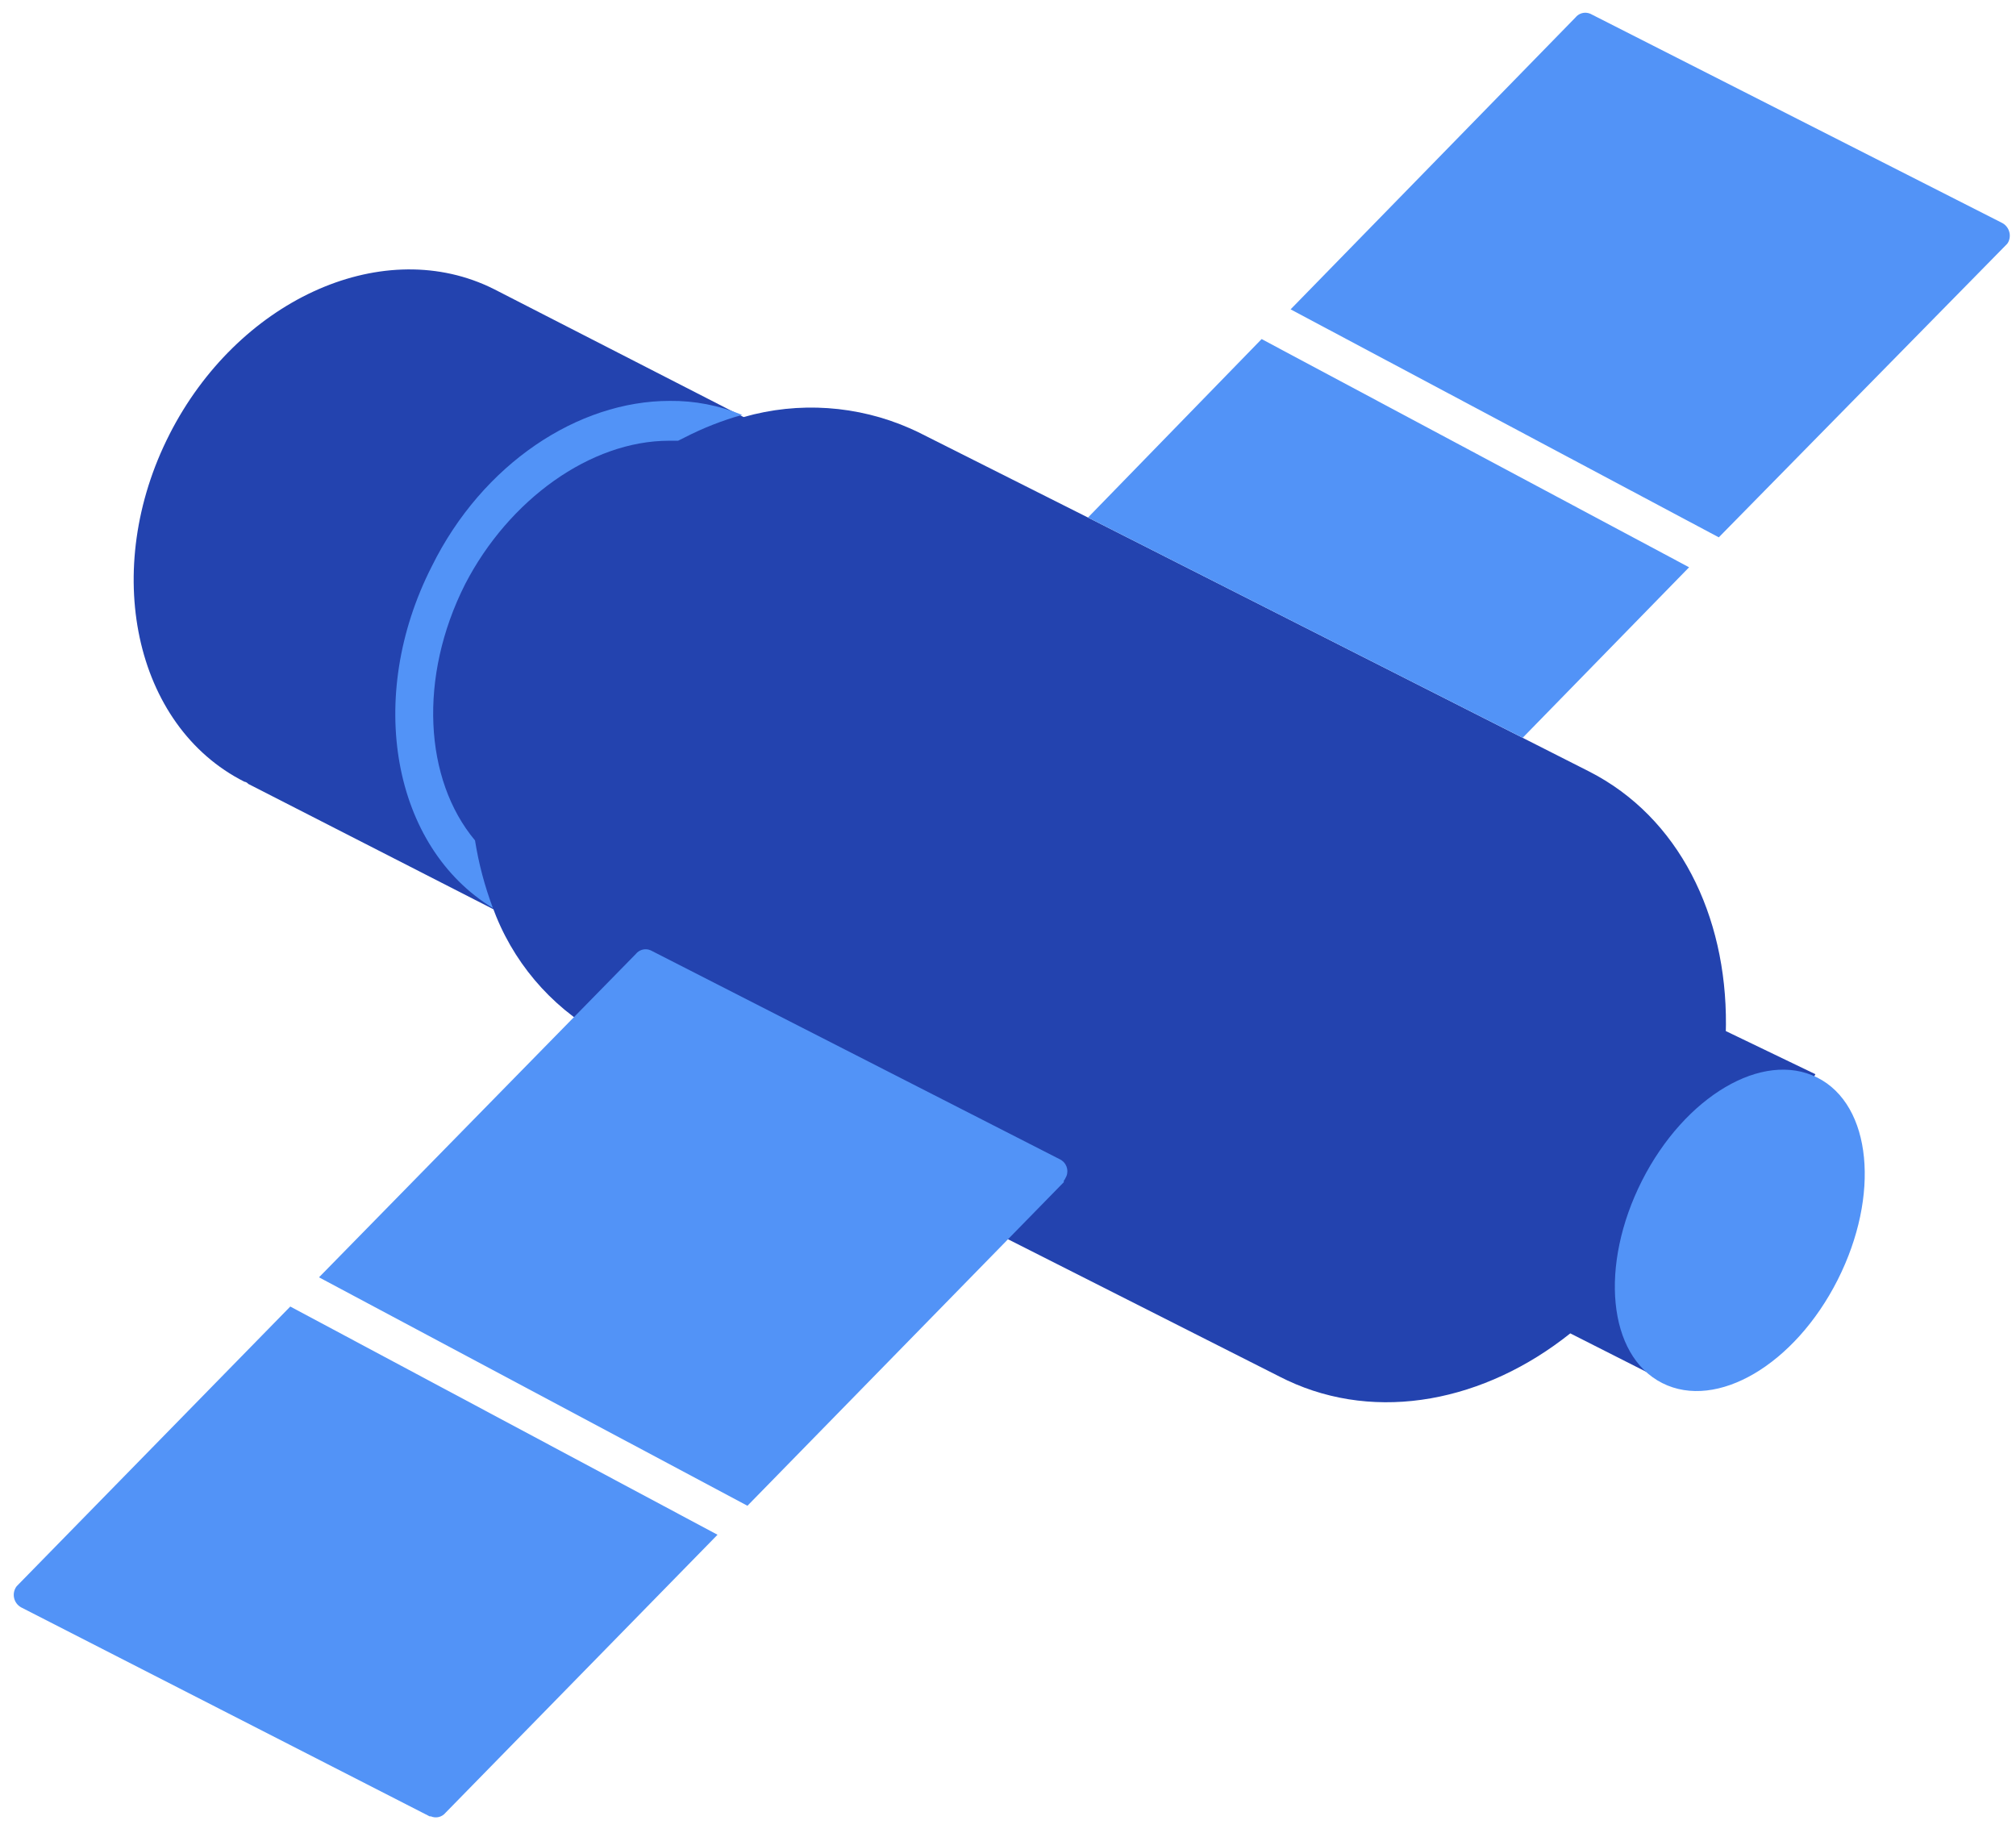
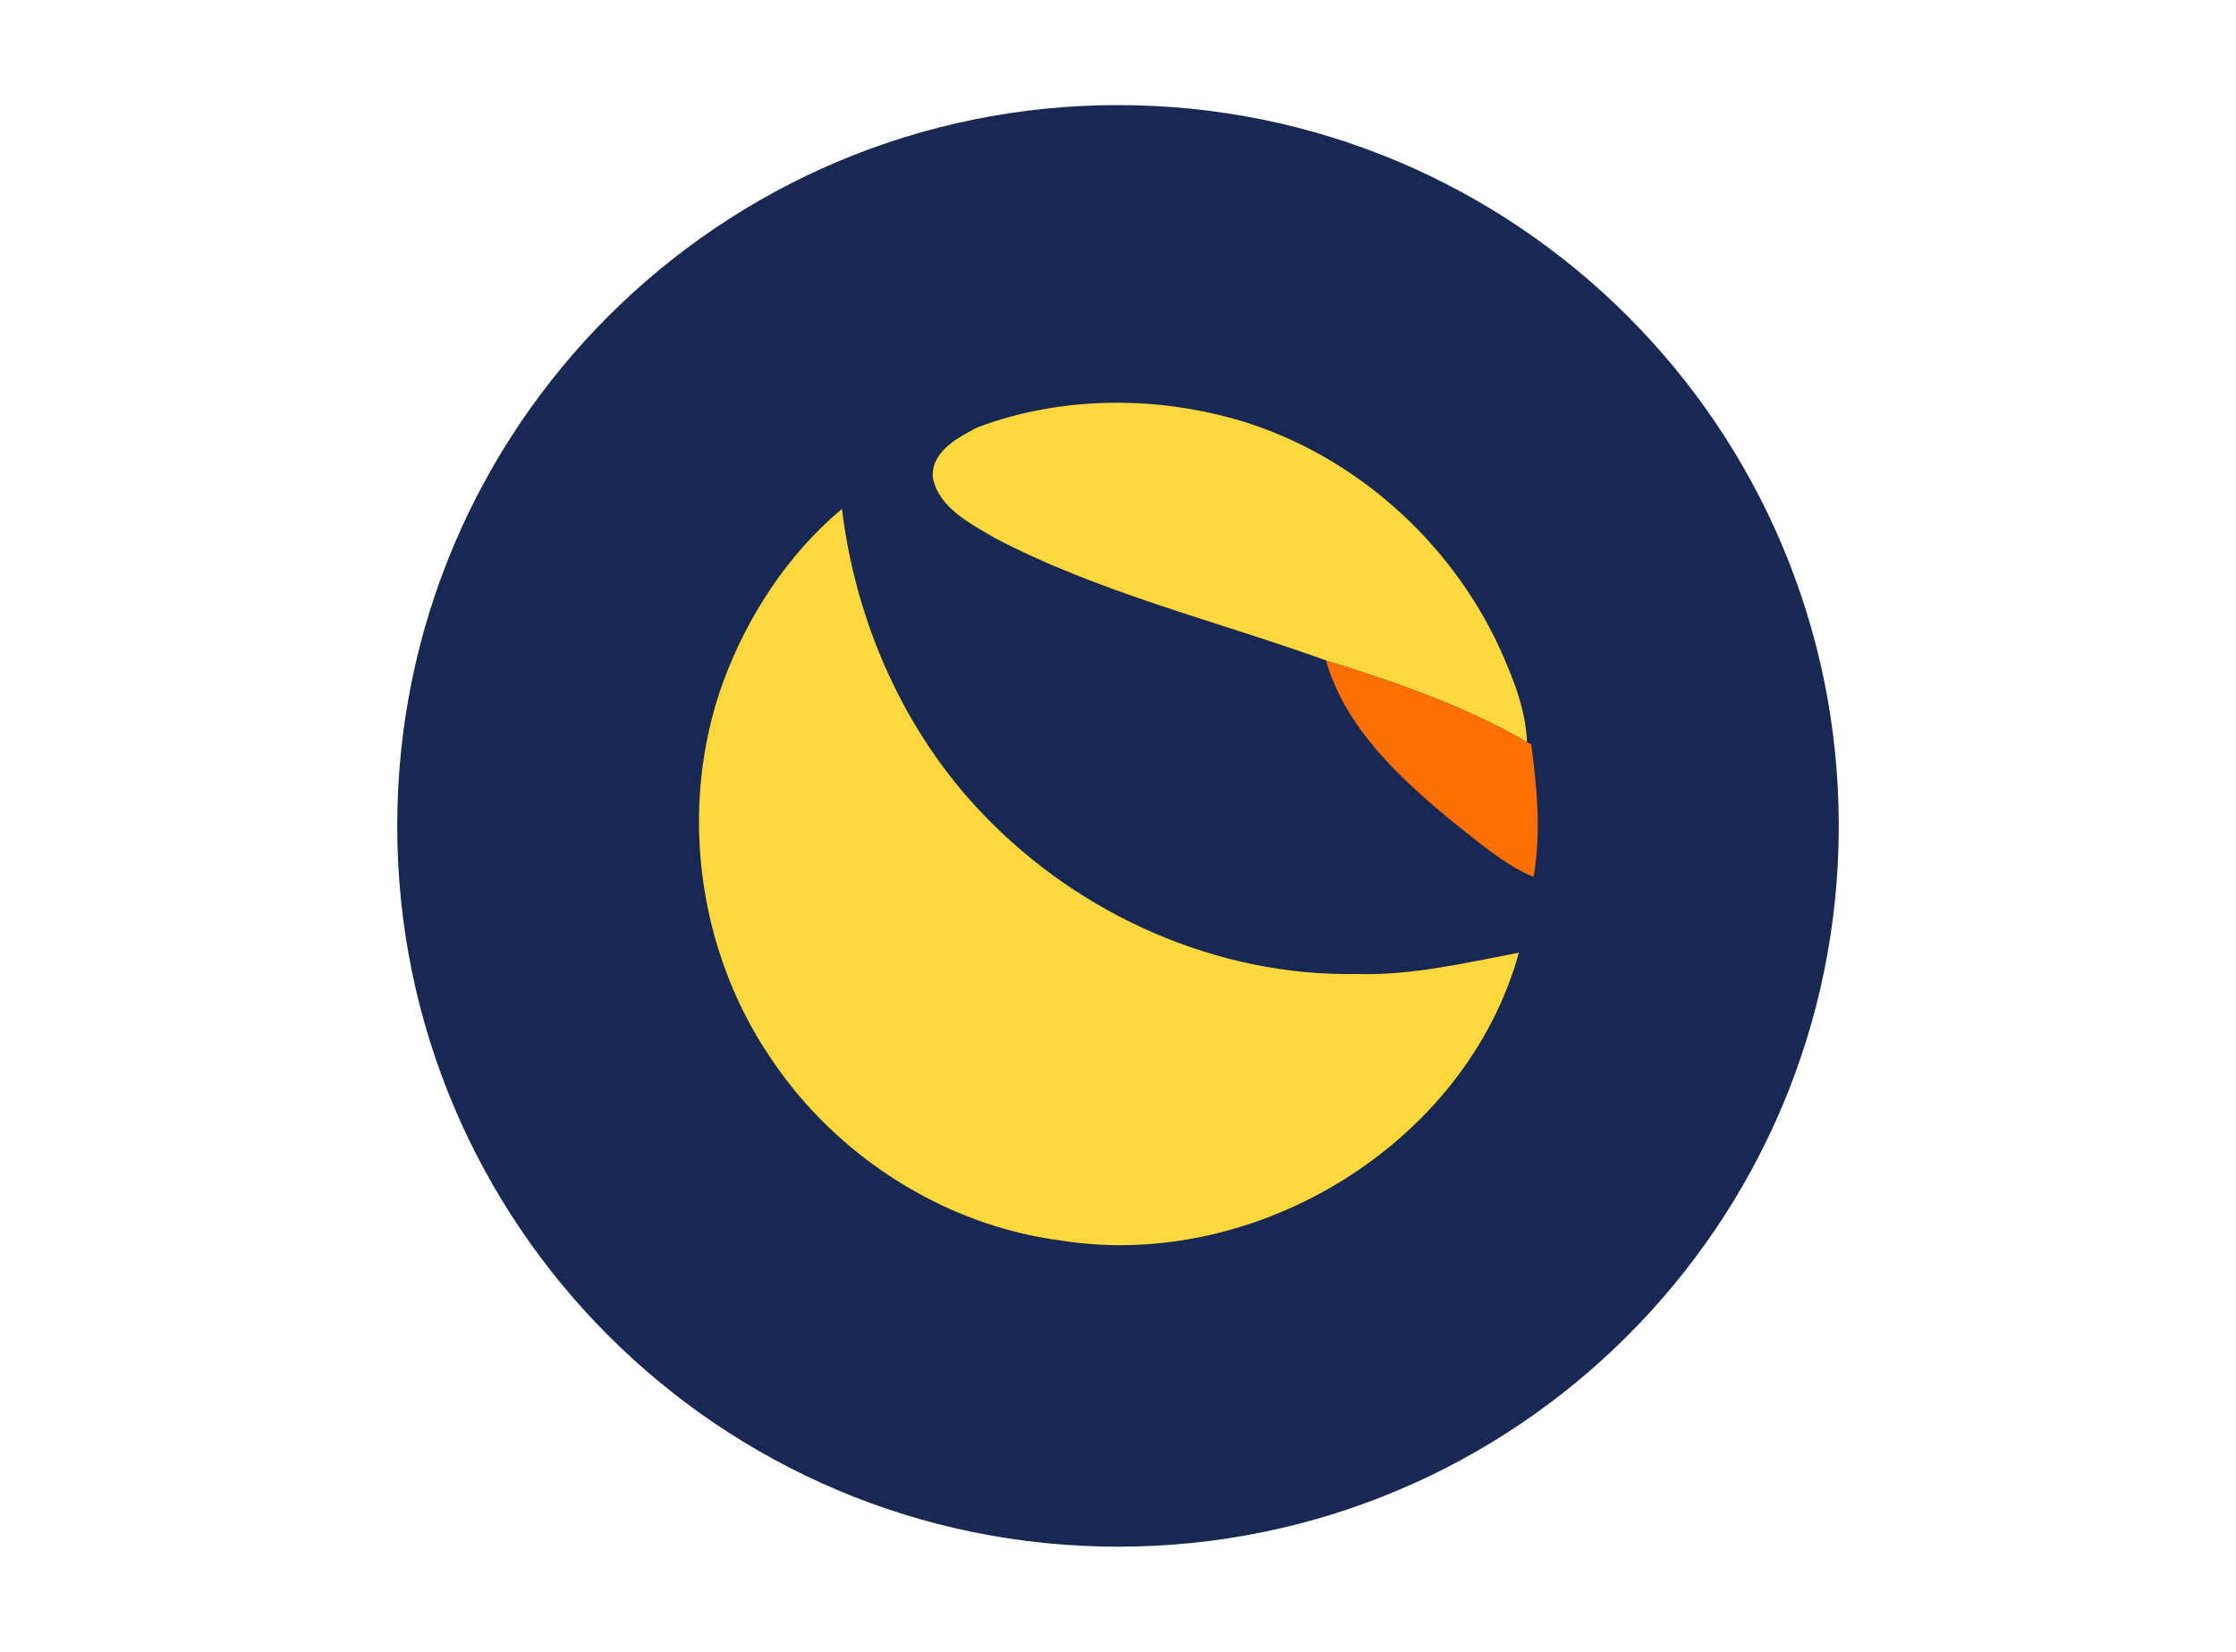
- <svg xmlns="http://www.w3.org/2000/svg" width="101" height="92">
-   <path fill="#2343AF" d="M8.494 21.754c3.39-6.65 10.486-9.942 15.99-7.397l.283.137 12.487 6.4a12.293 12.293 0 0 1 8.344.57l.391.18 8.518 4.284 25.118 12.728c4.488 2.291 6.878 7.2 6.843 12.677l-.006.322 4.488 2.161-7.744 15.281L78.67 66.8c-4.273 3.41-9.652 4.485-14.18 2.355l-.339-.166L30.66 52.05a.181.181 0 0 1-.146 0 11.942 11.942 0 0 1-5.653-6.133l-.142-.365-12.28-6.279a.325.325 0 0 0-.154-.102l-.04-.007c-5.542-2.795-7.2-10.647-3.75-17.41Z" />
-   <path fill="#5293F7" d="m14.544 65.456 21.403 11.433-13.624 13.926a.63.63 0 0 1-.738.182h-.06L1.065 80.53a.714.714 0 0 1-.23-1.062l13.709-14.013Zm17.953-17.88.099.033L53.09 58.075a.665.665 0 0 1 .34.843l-.05.1a.423.423 0 0 1-.084.134v.073l-15.85 16.212-21.464-11.445L31.857 47.79a.63.63 0 0 1 .64-.215Zm58.55 6.41c2.734 1.379 3.157 5.904 1.016 10.139-2.142 4.234-6.05 6.545-8.784 5.166-2.735-1.38-3.158-5.904-1.017-10.14 2.142-4.222 6.05-6.545 8.784-5.165ZM33.55 20.084a9.22 9.22 0 0 1 3.63.702c-1 .28-1.968.661-2.892 1.137l-.314.157h-.448c-3.944 0-8.034 2.952-10.224 7.187-2.347 4.646-2.056 9.788.496 12.837a17.39 17.39 0 0 0 .896 3.388c-5.021-3.049-6.413-10.538-3.061-17.12 2.54-5.142 7.332-8.288 11.917-8.288Zm29.655-3.098L84.622 28.42l-8.337 8.542-21.778-11.034 8.7-8.942ZM79.574.656l.1.033 20.604 10.466a.723.723 0 0 1 .35.943.508.508 0 0 1-.072.119L86.11 26.92 64.658 15.498 78.935.87a.63.63 0 0 1 .539-.23l.1.016Z" />
+ <svg xmlns="http://www.w3.org/2000/svg" version="1.1" id="Layer_1" x="0px" y="0px" viewBox="0 0 3102.2 2291.6" style="enable-background:new 0 0 3102.2 2291.6;" xml:space="preserve">
+   <style type="text/css">
+ 	.st0{fill:#172852;}
+ 	.st1{fill:#FFD83D;}
+ 	.st2{fill:#FF6F03;}
+ </style>
+   <circle class="st0" cx="1551.1" cy="1145.8" r="1000" />
+   <g>
+     <path class="st1" d="M1356.6,592.7c117.1-43.8,248.9-43.9,368.2-7.9c155.3,48.2,286.4,165.4,354.9,312.5   c18.9,41.9,37,85.6,38.8,132.2c-87.3-50.6-183-83.4-278.9-113.3c-153.4-55.3-314-93.7-459.2-169.7c-33.8-20.2-76.9-40.9-86.1-83   C1290.6,627.1,1329.1,606.8,1356.6,592.7" />
+     <path class="st1" d="M1003.1,946.7c33.9-92,89.5-177.4,165-240.7c19.2,157.9,86.4,310.5,197.4,425.3   c133.1,138.3,322.7,223.2,515.6,220c76.6,2.4,151.5-15.3,226.2-29.6c-73.5,265.6-364.6,441.9-634.3,399.5   c-162.8-20.8-313.1-117.2-403.8-253.3C966.9,1317.5,941.1,1117.8,1003.1,946.7z" />
+   </g>
+   <path class="st2" d="M1839.6,916.2c95.9,29.9,191.6,62.7,278.9,113.3l5.9,3.1c8.1,60.9,14,123,3.2,184  c-43.9-18.6-79.5-51.3-116.7-80.2C1939.3,1076.8,1866.2,1008.6,1839.6,916.2" />
</svg>
